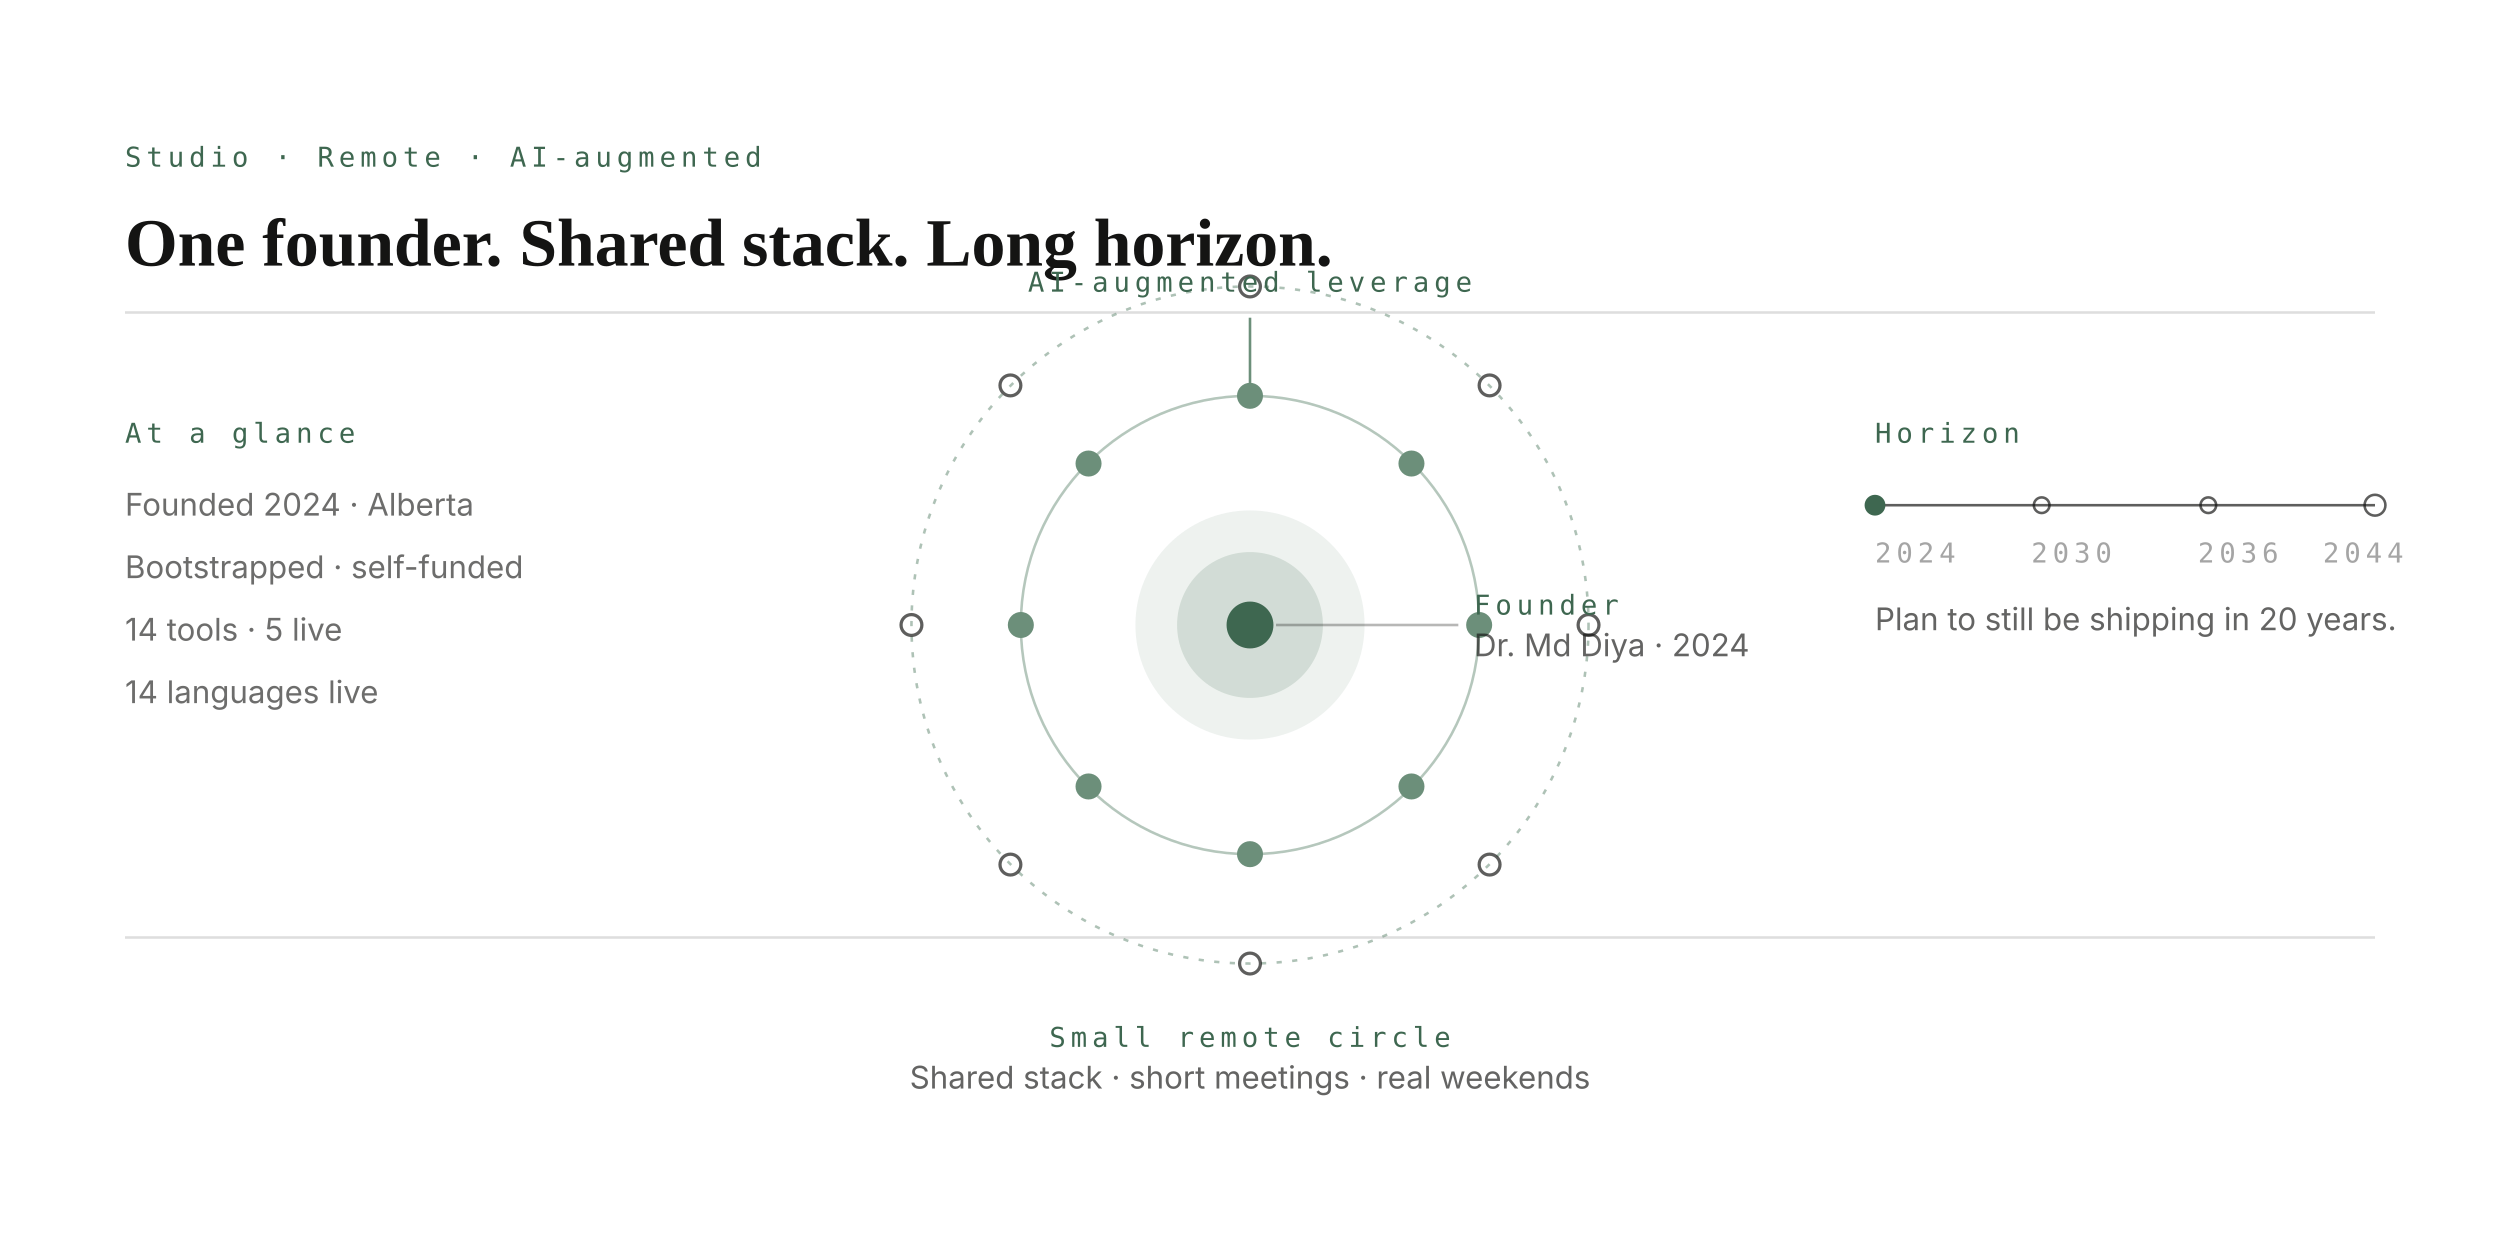
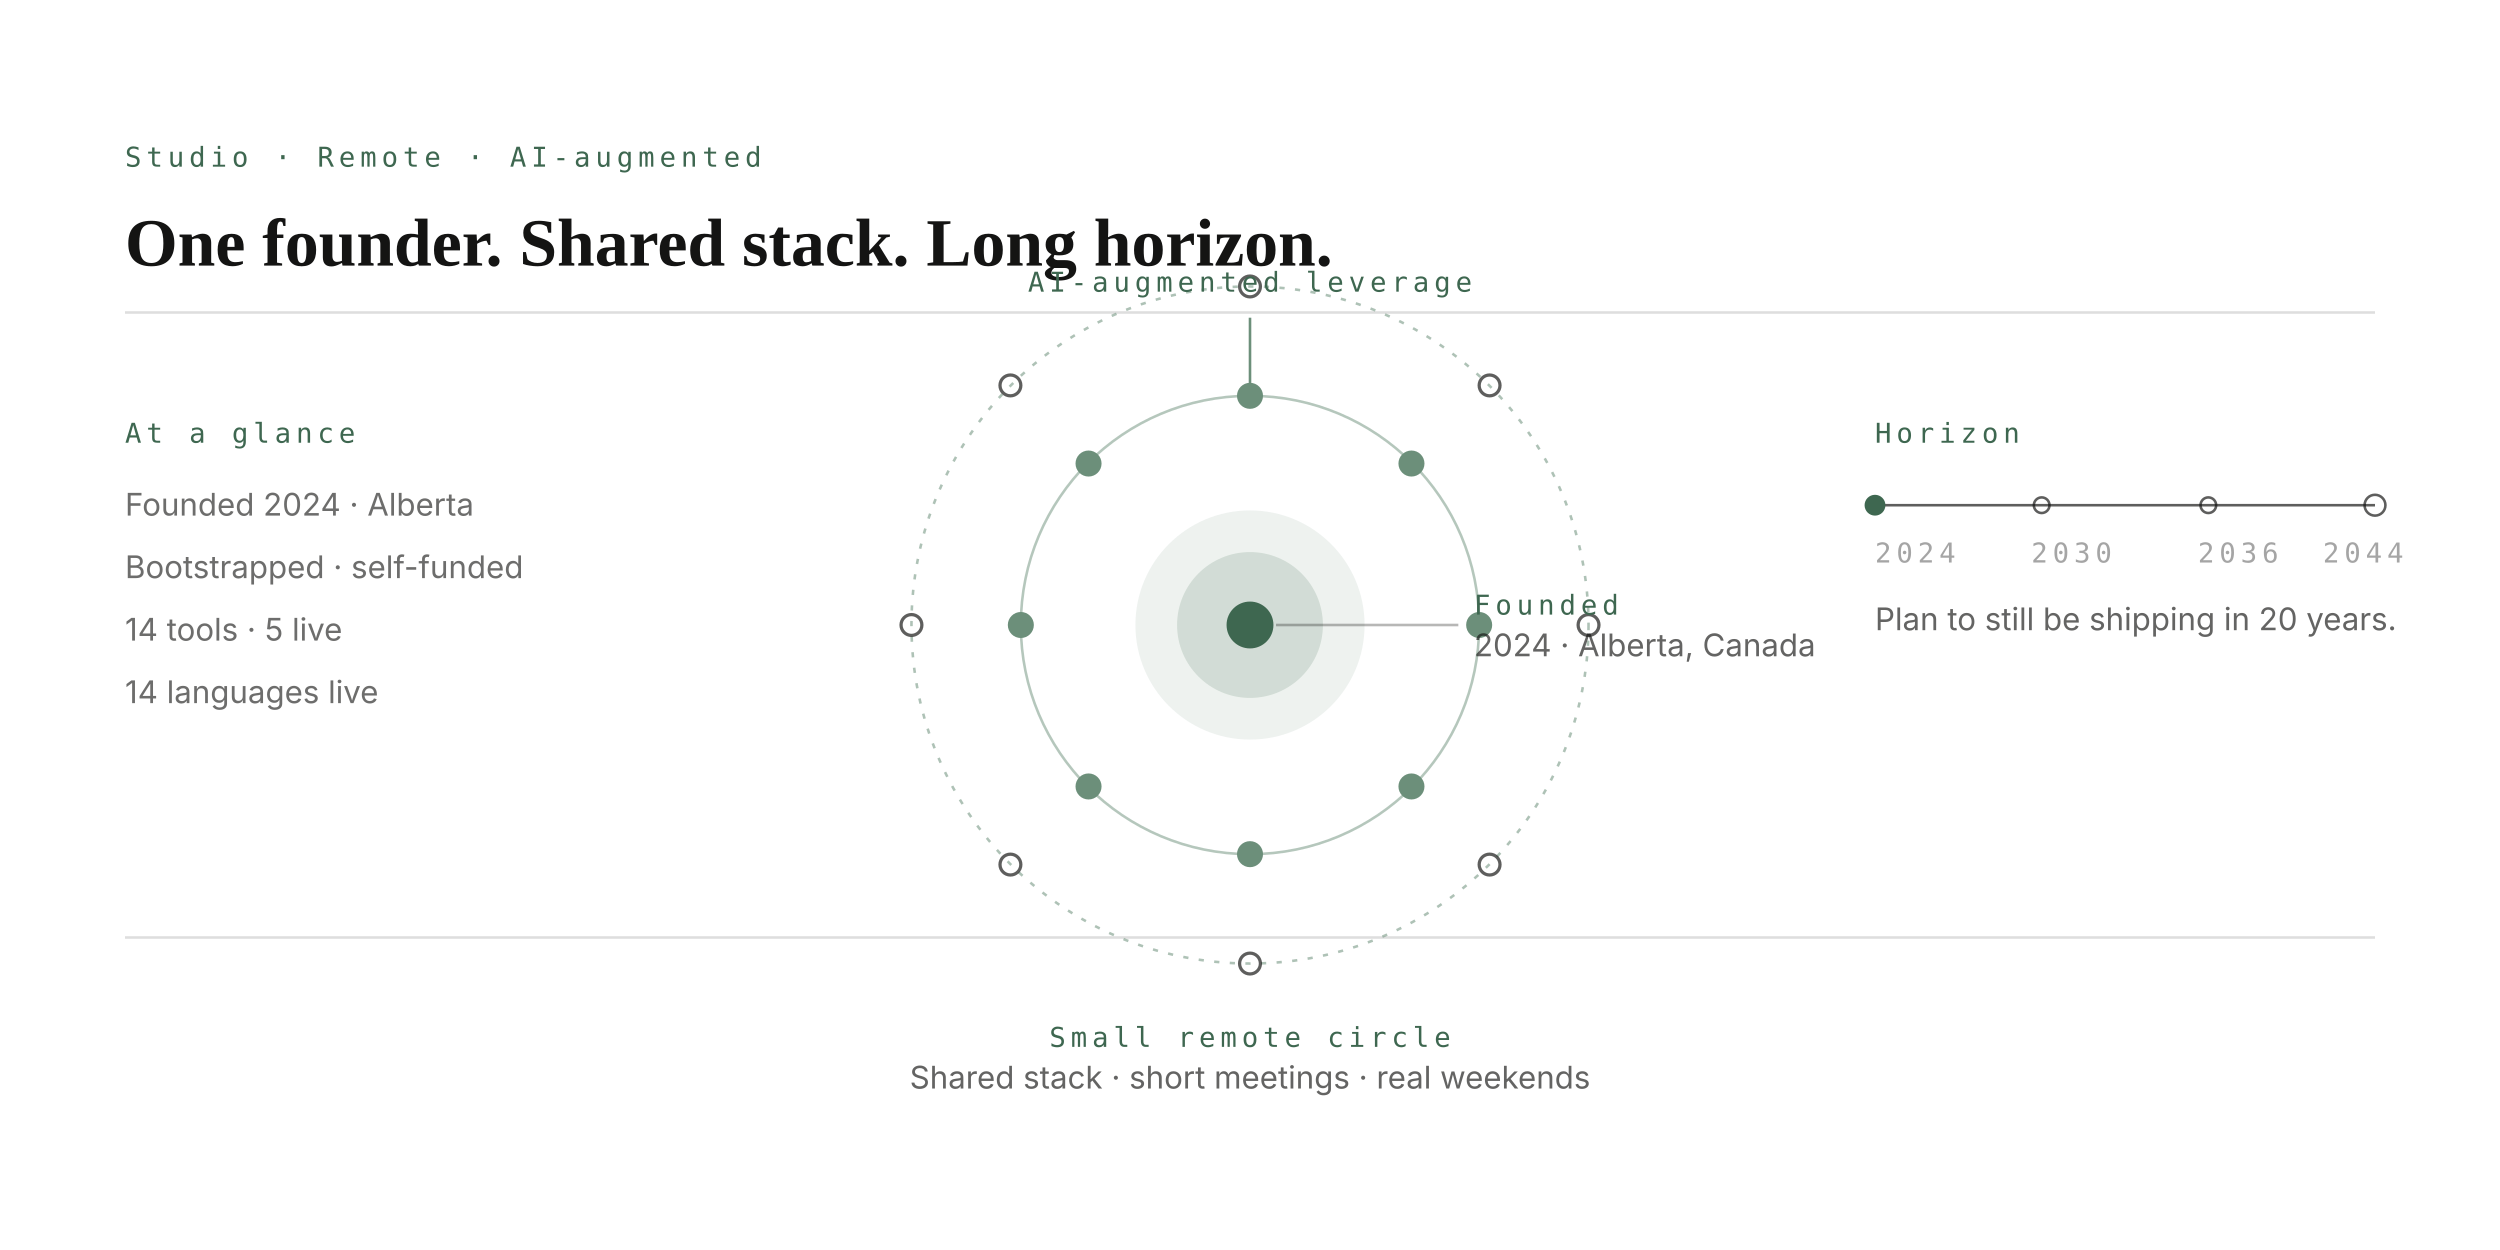
<svg xmlns="http://www.w3.org/2000/svg" viewBox="0 0 960 480" role="img" aria-labelledby="about-studio-title about-studio-desc">
  <defs>
    <style>
      .ink    { fill: #141413; }
      .ink-d  { fill: rgba(20,20,19,0.62); }
      .ink-f  { fill: rgba(20,20,19,0.38); }
      .mint   { fill: #6c8f7a; }
      .mint-i { fill: #3e6750; }
      .s-ink  { stroke: rgba(20,20,19,0.68); fill: none; }
      .s-mint { stroke: #6c8f7a; fill: none; }
      .s-faint{ stroke: rgba(20,20,19,0.14); fill: none; }
      .label  { font-family: -apple-system, system-ui, "Segoe UI", sans-serif; font-size: 12px; fill: rgba(20,20,19,0.66); }
      .mono   { font-family: ui-monospace, SFMono-Regular, Menlo, Consolas, monospace; font-size: 10.5px; letter-spacing: 0.18em; text-transform: uppercase; fill: #3e6750; }
      .serif  { font-family: ui-serif, Georgia, "Times New Roman", serif; font-weight: 600; fill: #141413; }
    </style>
  </defs>
  <g class="s-faint" stroke-width="1">
    <line x1="48" y1="120" x2="912" y2="120" />
    <line x1="48" y1="360" x2="912" y2="360" />
  </g>
  <text class="mono" x="48" y="64">Studio · Remote · AI-augmented</text>
  <text class="serif" x="48" y="102" font-size="26">One founder. Shared stack. Long horizon.</text>
  <g transform="translate(480,240)">
    <circle cx="0" cy="0" r="130" class="s-mint" stroke-width="1" stroke-dasharray="2 4" opacity="0.55" />
    <circle cx="0" cy="0" r="88" class="s-mint" stroke-width="1" opacity="0.5" />
    <circle cx="0" cy="0" r="44" fill="#6c8f7a" opacity="0.12" />
    <circle cx="0" cy="0" r="28" fill="#6c8f7a" opacity="0.22" />
    <circle cx="0" cy="0" r="9" class="mint-i" />
    <g>
      <circle cx="0" cy="-88" r="5" class="mint" />
      <circle cx="62" cy="-62" r="5" class="mint" />
      <circle cx="88" cy="0" r="5" class="mint" />
      <circle cx="62" cy="62" r="5" class="mint" />
      <circle cx="0" cy="88" r="5" class="mint" />
      <circle cx="-62" cy="62" r="5" class="mint" />
      <circle cx="-88" cy="0" r="5" class="mint" />
      <circle cx="-62" cy="-62" r="5" class="mint" />
    </g>
    <g>
      <circle cx="0" cy="-130" r="4" class="s-ink" stroke-width="1.25" />
      <circle cx="92" cy="-92" r="4" class="s-ink" stroke-width="1.25" />
      <circle cx="130" cy="0" r="4" class="s-ink" stroke-width="1.25" />
      <circle cx="92" cy="92" r="4" class="s-ink" stroke-width="1.25" />
      <circle cx="0" cy="130" r="4" class="s-ink" stroke-width="1.25" />
      <circle cx="-92" cy="92" r="4" class="s-ink" stroke-width="1.25" />
      <circle cx="-130" cy="0" r="4" class="s-ink" stroke-width="1.25" />
      <circle cx="-92" cy="-92" r="4" class="s-ink" stroke-width="1.25" />
    </g>
  </g>
  <g>
    <line x1="490" y1="240" x2="560" y2="240" class="s-ink" stroke-width="1" opacity="0.45" />
-     <text class="mono" x="566" y="236">Founder</text>
-     <text class="label" x="566" y="252">Dr. Md Diya · 2024</text>
+     <text class="mono" x="566" y="236">Founded</text>
+     <text class="label" x="566" y="252">2024 · Alberta, Canada</text>
  </g>
  <g>
    <line x1="480" y1="152" x2="480" y2="122" class="s-mint" stroke-width="1" />
    <text class="mono" x="480" y="112" text-anchor="middle">AI-augmented leverage</text>
  </g>
  <g>
    <text class="mono" x="480" y="402" text-anchor="middle">Small remote circle</text>
    <text class="label" x="480" y="418" text-anchor="middle">Shared stack · short meetings · real weekends</text>
  </g>
  <g transform="translate(48,170)">
    <text class="mono" x="0" y="0">At a glance</text>
    <g class="ink-d" font-family="-apple-system, system-ui, sans-serif" font-size="12">
      <text x="0" y="28">Founded 2024 · Alberta</text>
      <text x="0" y="52">Bootstrapped · self-funded</text>
      <text x="0" y="76">14 tools · 5 live</text>
      <text x="0" y="100">14 languages live</text>
    </g>
  </g>
  <g transform="translate(720,170)">
    <text class="mono" x="0" y="0">Horizon</text>
    <line x1="0" y1="24" x2="192" y2="24" class="s-ink" stroke-width="1" />
    <g>
      <circle cx="0" cy="24" r="4" class="mint-i" />
      <circle cx="64" cy="24" r="3" class="s-ink" stroke-width="1" />
      <circle cx="128" cy="24" r="3" class="s-ink" stroke-width="1" />
      <circle cx="192" cy="24" r="4" class="s-ink" stroke-width="1" />
    </g>
    <g class="ink-f" font-family="ui-monospace, SFMono-Regular, Menlo, monospace" font-size="10.5" letter-spacing="0.18em">
      <text x="0" y="46">2024</text>
      <text x="60" y="46">2030</text>
      <text x="124" y="46">2036</text>
      <text x="172" y="46">2044</text>
    </g>
    <text class="label" x="0" y="72">Plan to still be shipping in 20 years.</text>
  </g>
</svg>
